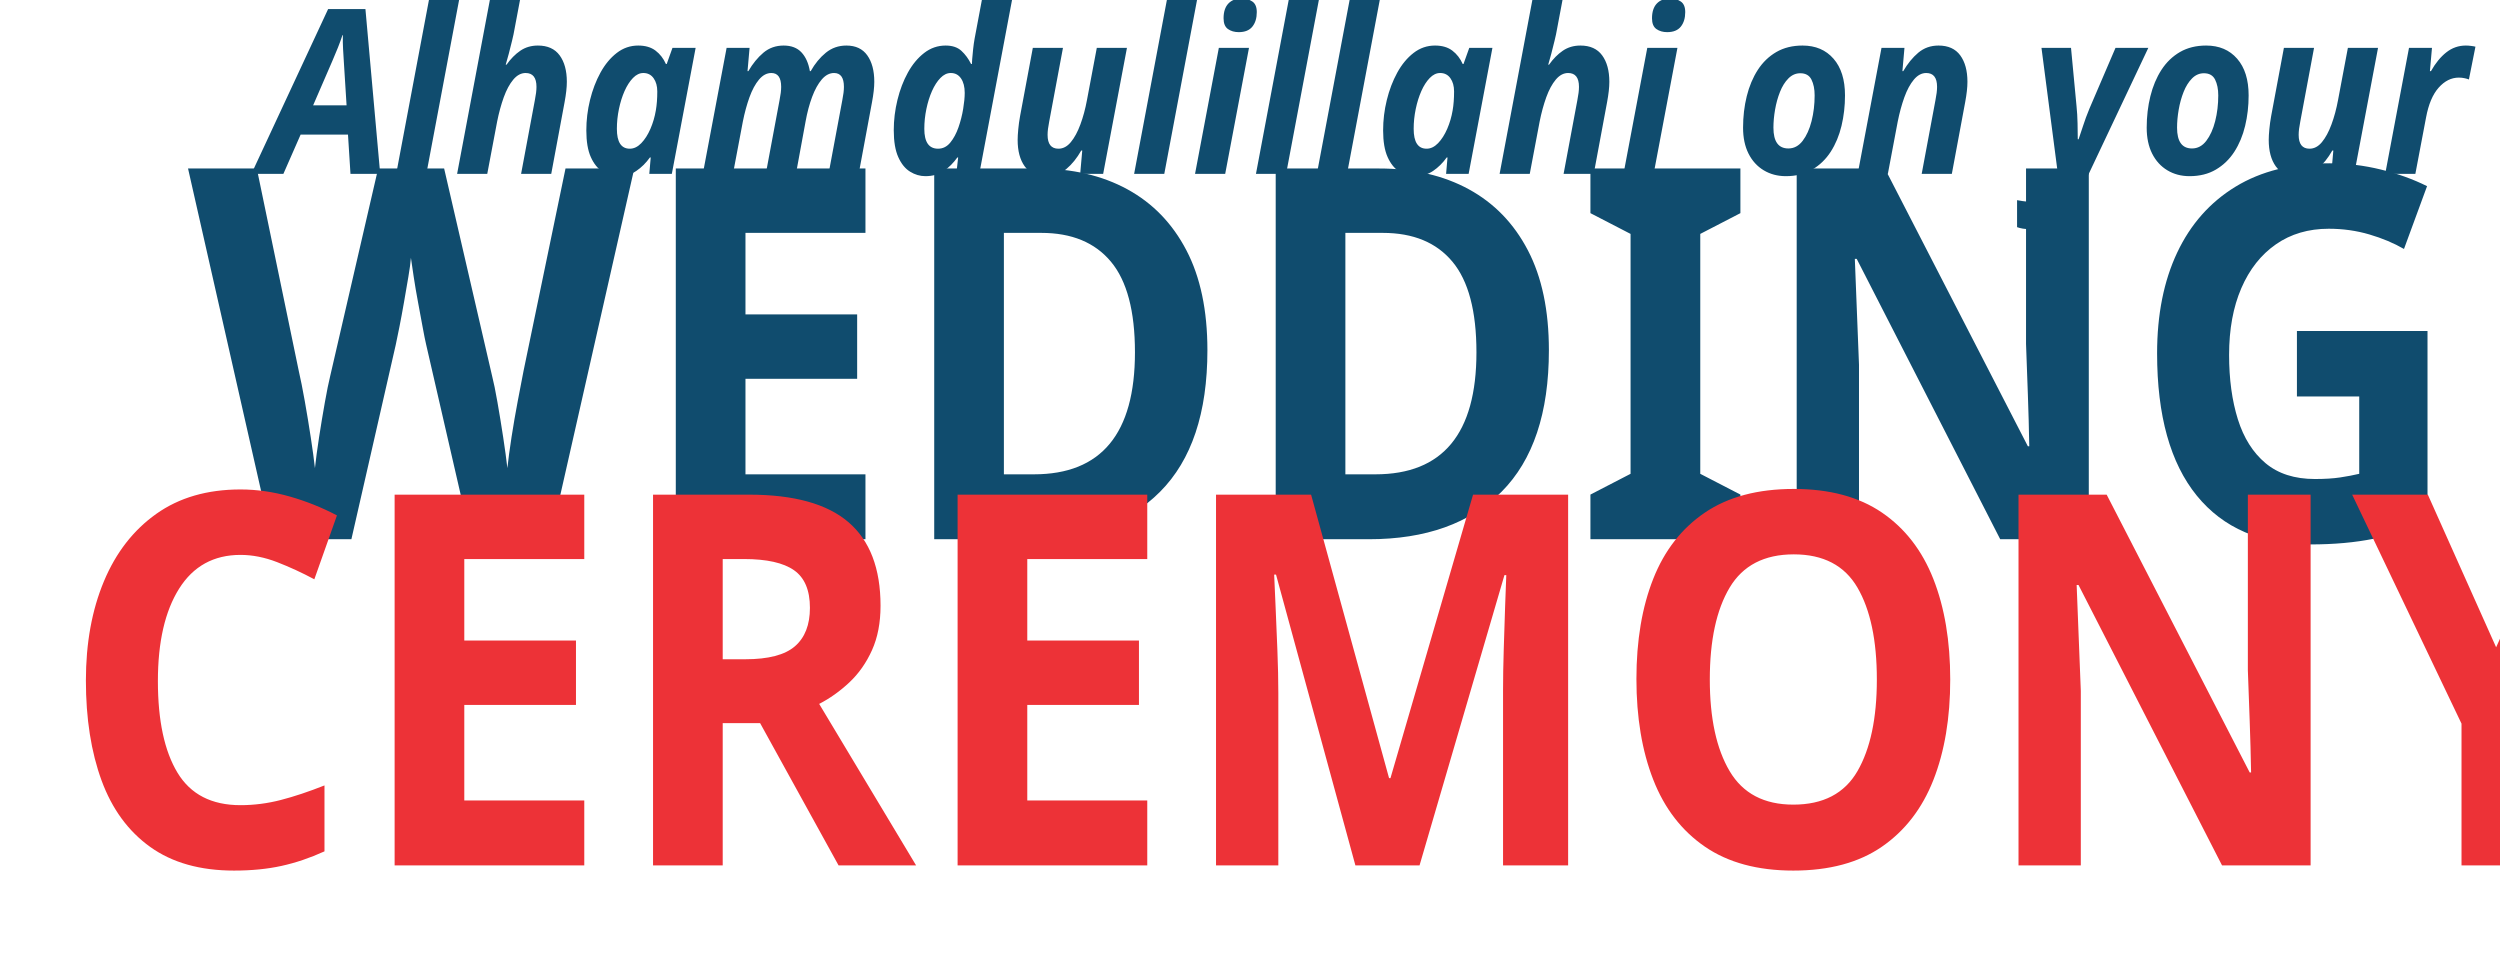
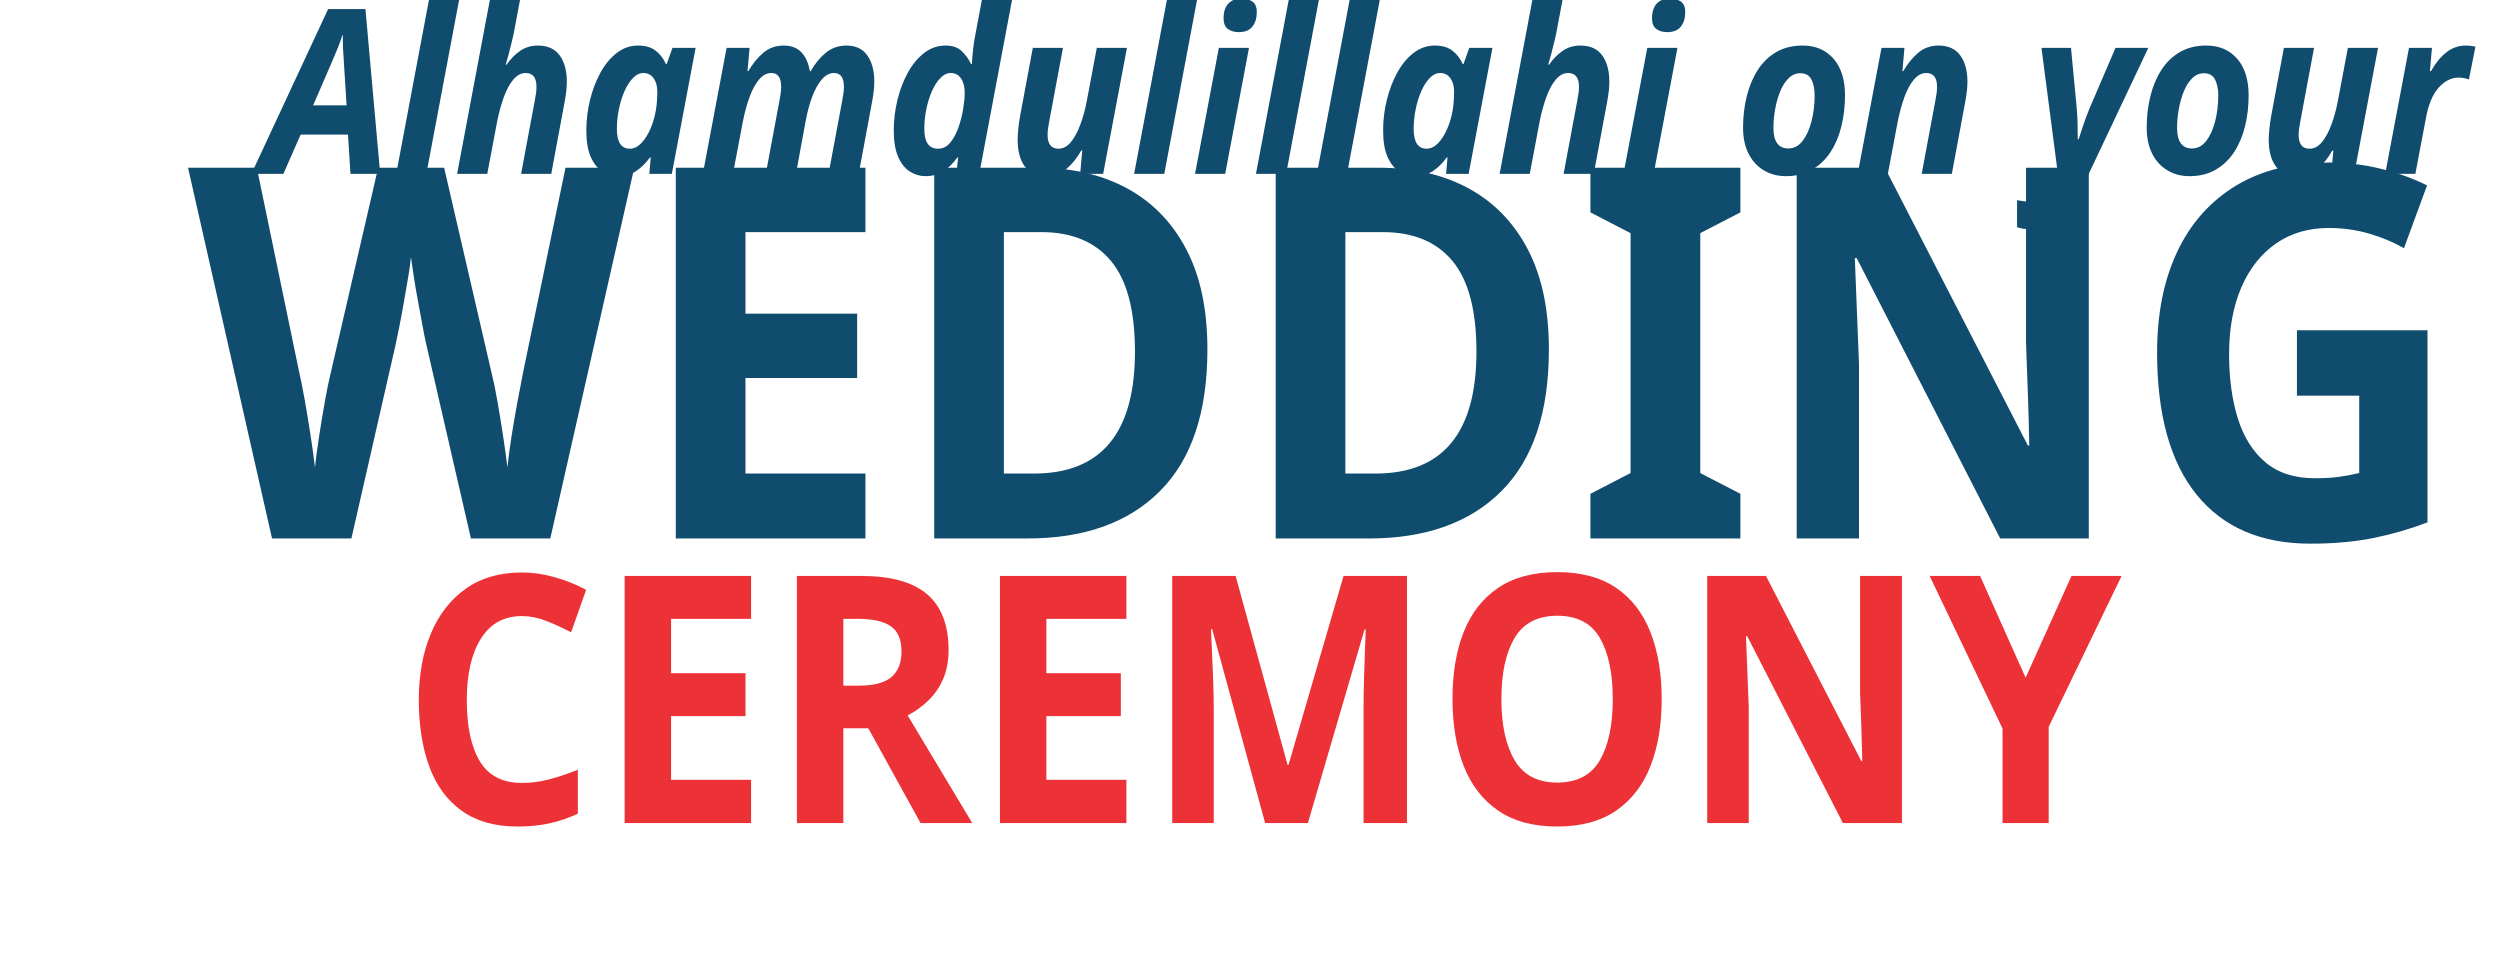
<svg xmlns="http://www.w3.org/2000/svg" width="1300" height="500" viewBox="-100 -50 1300 500">
  <style>
    .fil1 {fill:#ED3237}
    .fil0 {fill:#104C6E}
    .fil2 {fill:#152235}
    .fnt0 {font-weight:bold;font-size:270px;font-family:'Perpetua'}
    .fnt1 {font-style:italic;font-weight:bold;font-size:120px;font-family:'Calibri'}
  </style>
  <g>
-     <text x="526.06" y="-9.6" transform="matrix(0.888746 0 0 1 -469.754 240)" class="fil0 fnt0">WEDDING</text>
-     <text x="450.64" y="160" transform="matrix(0.888746 0 0 1 -469.754 240)" class="fil1 fnt0">CEREMONY</text>
+     <text x="526.06" y="-10" transform="matrix(0.888746 0 0 1 -469.754 240)" class="fil0 fnt0">WEDDING</text>
+     <text x="650.64" y="138" transform="matrix(0.888746 0 0 1 -469.754 240)" class="fil1 fnt0" style="font-size: 180px">CEREMONY</text>
    <text x="940.49" y="-9.6" transform="matrix(0.888746 0 0 1 -798.726 50)" class="fil0 fnt1">Alhamdulillahi on your </text>
  </g>
</svg>
